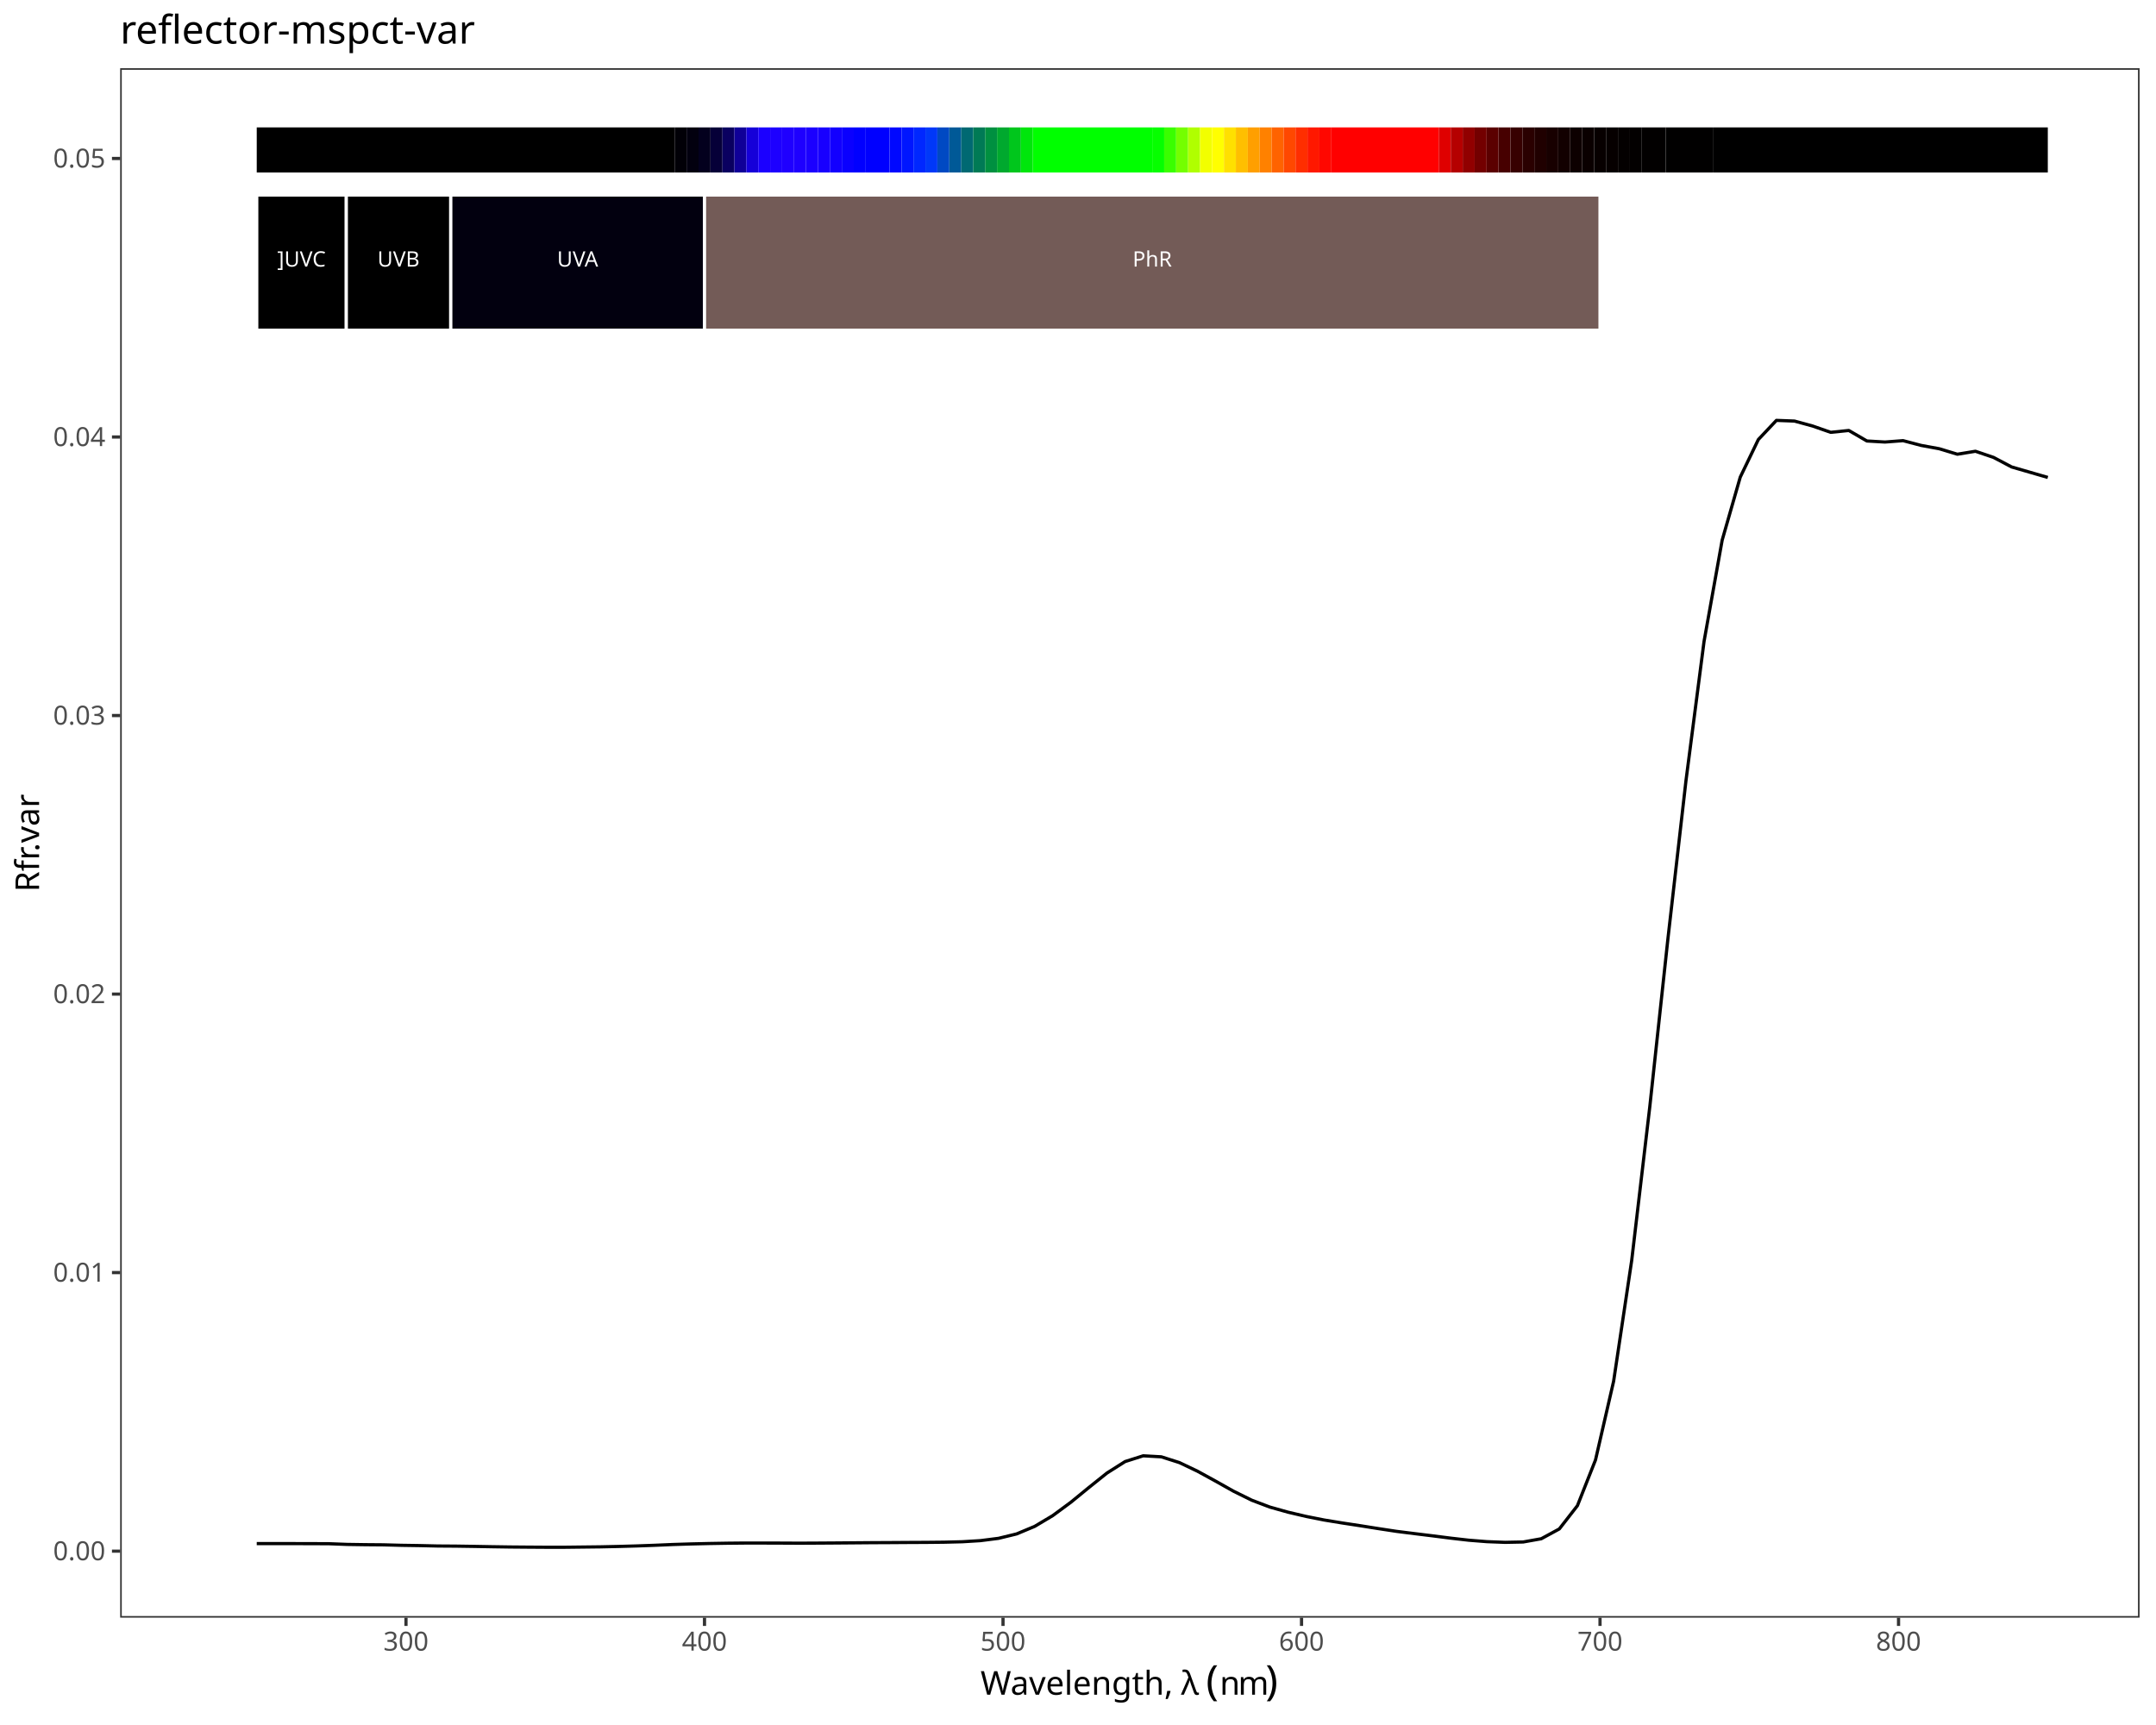
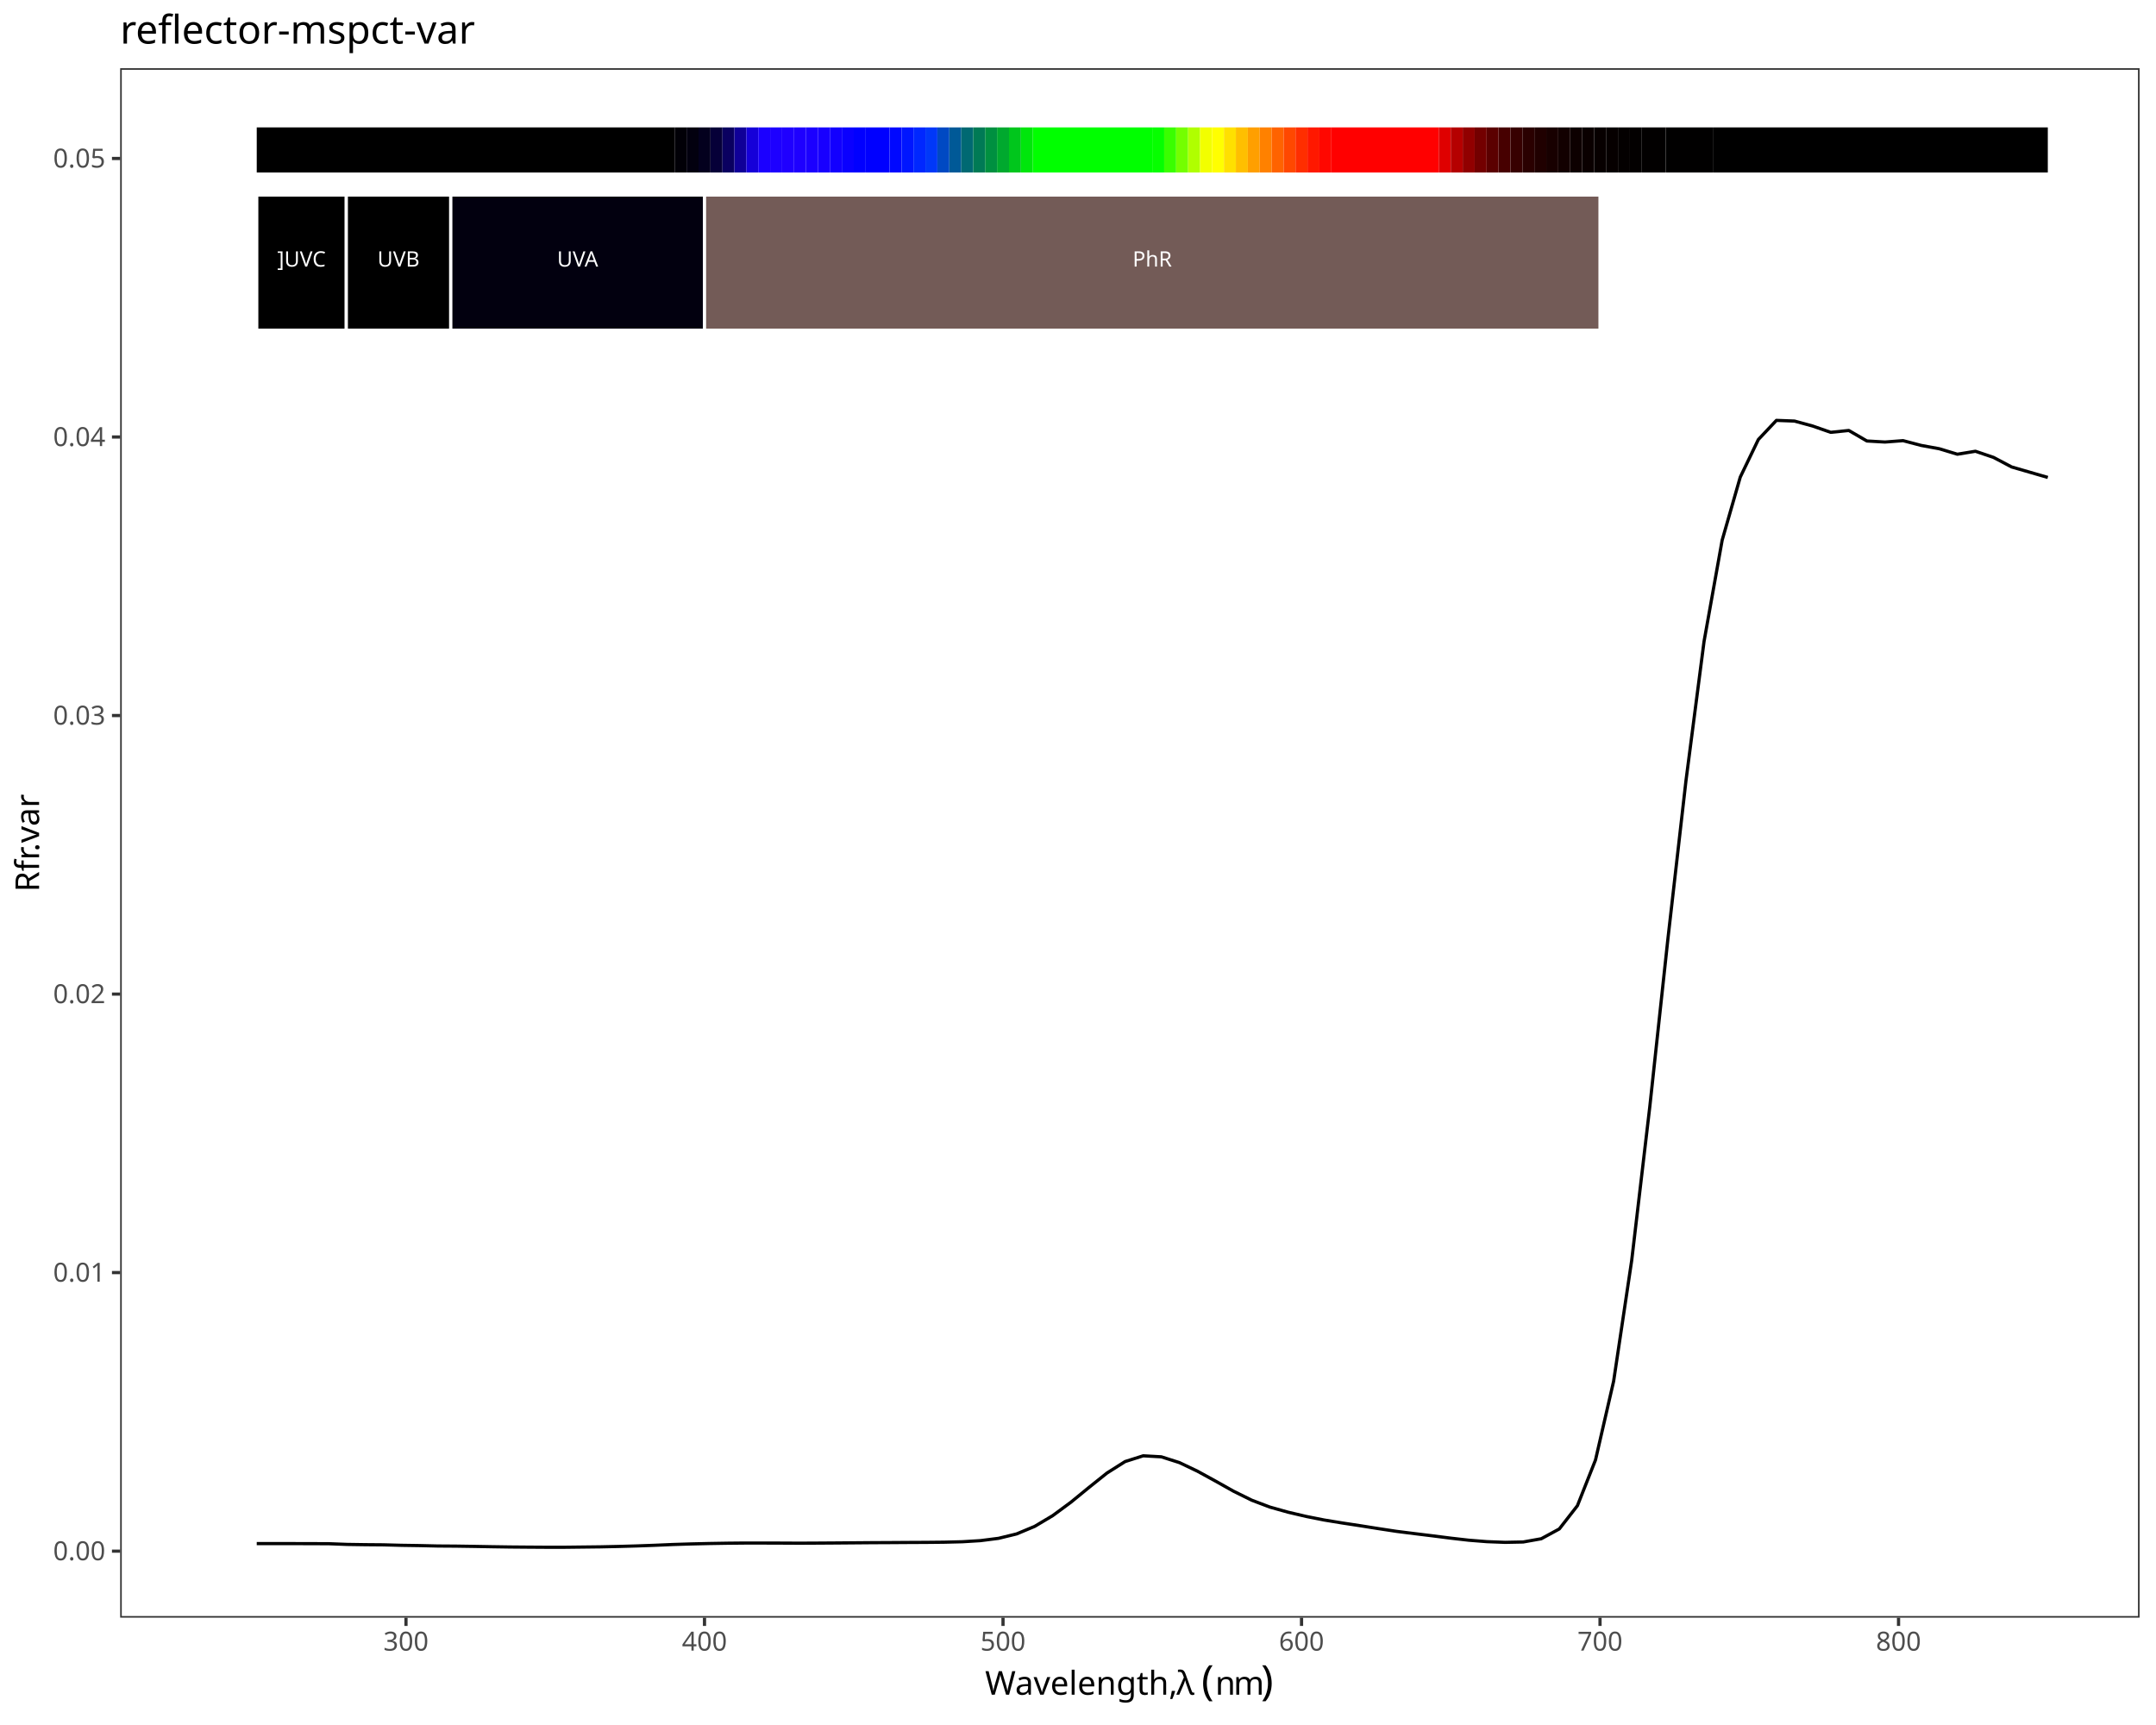
<svg xmlns="http://www.w3.org/2000/svg" class="svglite" data-engine-version="2.0" width="720.00pt" height="576.00pt" viewBox="0 0 720.00 576.00">
  <defs>
    <style type="text/css">
    .svglite line, .svglite polyline, .svglite polygon, .svglite path, .svglite rect, .svglite circle {
      fill: none;
      stroke: #000000;
      stroke-linecap: round;
      stroke-linejoin: round;
      stroke-miterlimit: 10.00;
    }
  </style>
  </defs>
  <rect width="100%" height="100%" style="stroke: none; fill: #FFFFFF;" />
  <defs>
    <clipPath id="cpMC4wMHw3MjAuMDB8MC4wMHw1NzYuMDA=">
      <rect x="0.00" y="0.00" width="720.00" height="576.00" />
    </clipPath>
  </defs>
  <g clip-path="url(#cpMC4wMHw3MjAuMDB8MC4wMHw1NzYuMDA=)">
    <rect x="0.00" y="0.00" width="720.00" height="576.00" style="stroke-width: 1.07; stroke: #FFFFFF; fill: #FFFFFF;" />
  </g>
  <defs>
    <clipPath id="cpNDAuMTN8NzE0LjUyfDIyLjc4fDU0MC4xNw==">
      <rect x="40.13" y="22.78" width="674.39" height="517.38" />
    </clipPath>
  </defs>
  <g clip-path="url(#cpNDAuMTN8NzE0LjUyfDIyLjc4fDU0MC4xNw==)">
    <rect x="40.13" y="22.78" width="674.39" height="517.38" style="stroke-width: 1.07; stroke: none; fill: #FFFFFF;" />
    <polyline points="85.74,515.42 91.78,515.42 97.82,515.43 103.87,515.44 109.91,515.47 115.95,515.70 121.99,515.79 128.03,515.84 134.07,516.00 140.12,516.09 146.16,516.23 152.20,516.27 158.24,516.36 164.28,516.47 170.32,516.56 176.37,516.61 182.41,516.65 188.45,516.65 194.49,516.58 200.53,516.51 206.57,516.38 212.62,516.21 218.66,515.99 224.70,515.73 230.74,515.54 236.78,515.40 242.82,515.30 248.87,515.24 254.91,515.24 260.95,515.26 266.99,515.29 273.03,515.26 279.07,515.22 285.12,515.17 291.16,515.12 297.20,515.09 303.24,515.05 309.28,515.02 315.32,514.96 321.37,514.81 327.41,514.44 333.45,513.67 339.49,512.20 345.53,509.68 351.57,506.08 357.62,501.62 363.66,496.68 369.70,491.85 375.74,488.03 381.78,486.11 387.82,486.45 393.87,488.38 399.91,491.26 405.95,494.57 411.99,497.96 418.03,500.94 424.07,503.23 430.12,504.93 436.16,506.35 442.20,507.55 448.24,508.54 454.28,509.46 460.32,510.42 466.37,511.34 472.41,512.10 478.45,512.84 484.49,513.61 490.53,514.30 496.57,514.78 502.62,515.01 508.66,514.89 514.70,513.81 520.74,510.53 526.78,502.77 532.82,487.50 538.87,461.22 544.91,420.87 550.95,369.57 556.99,313.60 563.03,260.71 569.07,214.18 575.12,180.37 581.16,159.32 587.20,146.77 593.24,140.37 599.28,140.60 605.32,142.25 611.37,144.36 617.41,143.74 623.45,147.25 629.49,147.60 635.53,147.14 641.57,148.73 647.62,149.84 653.66,151.67 659.70,150.68 665.74,152.73 671.78,155.92 677.82,157.67 683.87,159.42 " style="stroke-width: 1.07; stroke-linecap: butt;" />
    <rect x="85.74" y="42.54" width="139.56" height="15.05" style="stroke-width: 1.07; stroke: none; stroke-linecap: butt; stroke-linejoin: miter; fill: #000000;" />
    <rect x="225.30" y="42.54" width="3.99" height="15.05" style="stroke-width: 1.07; stroke: none; stroke-linecap: butt; stroke-linejoin: miter; fill: #010007;" />
    <rect x="229.29" y="42.54" width="3.99" height="15.05" style="stroke-width: 1.07; stroke: none; stroke-linecap: butt; stroke-linejoin: miter; fill: #02000F;" />
    <rect x="233.28" y="42.54" width="3.99" height="15.05" style="stroke-width: 1.07; stroke: none; stroke-linecap: butt; stroke-linejoin: miter; fill: #03001E;" />
    <rect x="237.27" y="42.54" width="3.99" height="15.05" style="stroke-width: 1.07; stroke: none; stroke-linecap: butt; stroke-linejoin: miter; fill: #060038;" />
    <rect x="241.25" y="42.54" width="3.99" height="15.05" style="stroke-width: 1.07; stroke: none; stroke-linecap: butt; stroke-linejoin: miter; fill: #0A0060;" />
    <rect x="245.24" y="42.54" width="3.99" height="15.05" style="stroke-width: 1.07; stroke: none; stroke-linecap: butt; stroke-linejoin: miter; fill: #100098;" />
    <rect x="249.23" y="42.54" width="3.99" height="15.05" style="stroke-width: 1.07; stroke: none; stroke-linecap: butt; stroke-linejoin: miter; fill: #1600D9;" />
    <rect x="253.22" y="42.54" width="3.99" height="15.05" style="stroke-width: 1.07; stroke: none; stroke-linecap: butt; stroke-linejoin: miter; fill: #1B00FF;" />
    <rect x="257.20" y="42.54" width="3.99" height="15.05" style="stroke-width: 1.07; stroke: none; stroke-linecap: butt; stroke-linejoin: miter; fill: #1D00FF;" />
    <rect x="261.19" y="42.54" width="3.99" height="15.05" style="stroke-width: 1.07; stroke: none; stroke-linecap: butt; stroke-linejoin: miter; fill: #1F00FF;" />
    <rect x="265.18" y="42.54" width="3.99" height="15.05" style="stroke-width: 1.07; stroke: none; stroke-linecap: butt; stroke-linejoin: miter; fill: #1E00FF;" />
    <rect x="269.17" y="42.54" width="3.99" height="15.05" style="stroke-width: 1.07; stroke: none; stroke-linecap: butt; stroke-linejoin: miter; fill: #1B00FF;" />
    <rect x="273.15" y="42.54" width="3.99" height="15.05" style="stroke-width: 1.07; stroke: none; stroke-linecap: butt; stroke-linejoin: miter; fill: #1800FF;" />
    <rect x="277.14" y="42.54" width="3.99" height="15.05" style="stroke-width: 1.07; stroke: none; stroke-linecap: butt; stroke-linejoin: miter; fill: #1200FF;" />
    <rect x="281.13" y="42.54" width="3.99" height="15.05" style="stroke-width: 1.07; stroke: none; stroke-linecap: butt; stroke-linejoin: miter; fill: #0A00FF;" />
    <rect x="285.12" y="42.54" width="3.99" height="15.05" style="stroke-width: 1.07; stroke: none; stroke-linecap: butt; stroke-linejoin: miter; fill: #0100FF;" />
    <rect x="289.10" y="42.54" width="7.98" height="15.05" style="stroke-width: 1.07; stroke: none; stroke-linecap: butt; stroke-linejoin: miter; fill: #0000FF;" />
    <rect x="297.08" y="42.54" width="3.99" height="15.05" style="stroke-width: 1.07; stroke: none; stroke-linecap: butt; stroke-linejoin: miter; fill: #0008FF;" />
    <rect x="301.07" y="42.54" width="3.99" height="15.05" style="stroke-width: 1.07; stroke: none; stroke-linecap: butt; stroke-linejoin: miter; fill: #0016FF;" />
    <rect x="305.05" y="42.54" width="3.99" height="15.05" style="stroke-width: 1.07; stroke: none; stroke-linecap: butt; stroke-linejoin: miter; fill: #0027FF;" />
    <rect x="309.04" y="42.54" width="3.99" height="15.05" style="stroke-width: 1.07; stroke: none; stroke-linecap: butt; stroke-linejoin: miter; fill: #0038F9;" />
    <rect x="313.03" y="42.54" width="3.99" height="15.05" style="stroke-width: 1.07; stroke: none; stroke-linecap: butt; stroke-linejoin: miter; fill: #0049C3;" />
    <rect x="317.02" y="42.54" width="3.99" height="15.05" style="stroke-width: 1.07; stroke: none; stroke-linecap: butt; stroke-linejoin: miter; fill: #005997;" />
    <rect x="321.00" y="42.54" width="3.99" height="15.05" style="stroke-width: 1.07; stroke: none; stroke-linecap: butt; stroke-linejoin: miter; fill: #006972;" />
    <rect x="324.99" y="42.54" width="3.99" height="15.05" style="stroke-width: 1.07; stroke: none; stroke-linecap: butt; stroke-linejoin: miter; fill: #007A55;" />
    <rect x="328.98" y="42.54" width="3.99" height="15.05" style="stroke-width: 1.07; stroke: none; stroke-linecap: butt; stroke-linejoin: miter; fill: #009040;" />
    <rect x="332.97" y="42.54" width="3.99" height="15.05" style="stroke-width: 1.07; stroke: none; stroke-linecap: butt; stroke-linejoin: miter; fill: #00A92E;" />
    <rect x="336.95" y="42.54" width="3.99" height="15.05" style="stroke-width: 1.07; stroke: none; stroke-linecap: butt; stroke-linejoin: miter; fill: #00C61C;" />
    <rect x="340.94" y="42.54" width="3.99" height="15.05" style="stroke-width: 1.07; stroke: none; stroke-linecap: butt; stroke-linejoin: miter; fill: #00E60C;" />
    <rect x="344.93" y="42.54" width="39.88" height="15.05" style="stroke-width: 1.07; stroke: none; stroke-linecap: butt; stroke-linejoin: miter; fill: #00FF00;" />
    <rect x="384.80" y="42.54" width="3.99" height="15.05" style="stroke-width: 1.07; stroke: none; stroke-linecap: butt; stroke-linejoin: miter; fill: #06FF00;" />
    <rect x="388.79" y="42.54" width="3.99" height="15.05" style="stroke-width: 1.07; stroke: none; stroke-linecap: butt; stroke-linejoin: miter; fill: #3AFF00;" />
    <rect x="392.78" y="42.54" width="3.99" height="15.05" style="stroke-width: 1.07; stroke: none; stroke-linecap: butt; stroke-linejoin: miter; fill: #74FF00;" />
    <rect x="396.77" y="42.54" width="3.99" height="15.05" style="stroke-width: 1.07; stroke: none; stroke-linecap: butt; stroke-linejoin: miter; fill: #B0FF00;" />
    <rect x="400.75" y="42.54" width="3.99" height="15.05" style="stroke-width: 1.07; stroke: none; stroke-linecap: butt; stroke-linejoin: miter; fill: #F2FF00;" />
    <rect x="404.74" y="42.54" width="3.99" height="15.05" style="stroke-width: 1.07; stroke: none; stroke-linecap: butt; stroke-linejoin: miter; fill: #FFFF00;" />
    <rect x="408.73" y="42.54" width="3.99" height="15.05" style="stroke-width: 1.07; stroke: none; stroke-linecap: butt; stroke-linejoin: miter; fill: #FFE000;" />
    <rect x="412.72" y="42.54" width="3.99" height="15.05" style="stroke-width: 1.07; stroke: none; stroke-linecap: butt; stroke-linejoin: miter; fill: #FFBF00;" />
    <rect x="416.70" y="42.54" width="3.99" height="15.05" style="stroke-width: 1.07; stroke: none; stroke-linecap: butt; stroke-linejoin: miter; fill: #FF9F00;" />
    <rect x="420.69" y="42.54" width="3.99" height="15.05" style="stroke-width: 1.07; stroke: none; stroke-linecap: butt; stroke-linejoin: miter; fill: #FF8100;" />
    <rect x="424.68" y="42.54" width="3.99" height="15.05" style="stroke-width: 1.07; stroke: none; stroke-linecap: butt; stroke-linejoin: miter; fill: #FF6300;" />
    <rect x="428.67" y="42.54" width="3.99" height="15.05" style="stroke-width: 1.07; stroke: none; stroke-linecap: butt; stroke-linejoin: miter; fill: #FF4800;" />
    <rect x="432.65" y="42.54" width="3.99" height="15.05" style="stroke-width: 1.07; stroke: none; stroke-linecap: butt; stroke-linejoin: miter; fill: #FF2E00;" />
    <rect x="436.64" y="42.54" width="3.99" height="15.05" style="stroke-width: 1.07; stroke: none; stroke-linecap: butt; stroke-linejoin: miter; fill: #FF1800;" />
    <rect x="440.63" y="42.54" width="3.99" height="15.05" style="stroke-width: 1.07; stroke: none; stroke-linecap: butt; stroke-linejoin: miter; fill: #FF0700;" />
    <rect x="444.62" y="42.54" width="35.89" height="15.05" style="stroke-width: 1.07; stroke: none; stroke-linecap: butt; stroke-linejoin: miter; fill: #FF0000;" />
    <rect x="480.50" y="42.54" width="3.99" height="15.05" style="stroke-width: 1.07; stroke: none; stroke-linecap: butt; stroke-linejoin: miter; fill: #DF0000;" />
    <rect x="484.49" y="42.54" width="3.99" height="15.05" style="stroke-width: 1.07; stroke: none; stroke-linecap: butt; stroke-linejoin: miter; fill: #B50000;" />
    <rect x="488.48" y="42.54" width="3.99" height="15.05" style="stroke-width: 1.07; stroke: none; stroke-linecap: butt; stroke-linejoin: miter; fill: #910000;" />
    <rect x="492.47" y="42.54" width="3.99" height="15.05" style="stroke-width: 1.07; stroke: none; stroke-linecap: butt; stroke-linejoin: miter; fill: #730000;" />
    <rect x="496.45" y="42.54" width="3.99" height="15.05" style="stroke-width: 1.07; stroke: none; stroke-linecap: butt; stroke-linejoin: miter; fill: #5B0000;" />
    <rect x="500.44" y="42.54" width="3.99" height="15.05" style="stroke-width: 1.07; stroke: none; stroke-linecap: butt; stroke-linejoin: miter; fill: #470000;" />
    <rect x="504.43" y="42.54" width="3.99" height="15.05" style="stroke-width: 1.07; stroke: none; stroke-linecap: butt; stroke-linejoin: miter; fill: #370000;" />
    <rect x="508.42" y="42.54" width="3.99" height="15.05" style="stroke-width: 1.07; stroke: none; stroke-linecap: butt; stroke-linejoin: miter; fill: #2A0000;" />
    <rect x="512.40" y="42.54" width="3.99" height="15.05" style="stroke-width: 1.07; stroke: none; stroke-linecap: butt; stroke-linejoin: miter; fill: #200000;" />
    <rect x="516.39" y="42.54" width="3.99" height="15.05" style="stroke-width: 1.07; stroke: none; stroke-linecap: butt; stroke-linejoin: miter; fill: #180000;" />
    <rect x="520.38" y="42.54" width="3.99" height="15.05" style="stroke-width: 1.07; stroke: none; stroke-linecap: butt; stroke-linejoin: miter; fill: #120000;" />
    <rect x="524.37" y="42.54" width="3.99" height="15.05" style="stroke-width: 1.07; stroke: none; stroke-linecap: butt; stroke-linejoin: miter; fill: #0D0000;" />
    <rect x="528.35" y="42.54" width="3.99" height="15.05" style="stroke-width: 1.07; stroke: none; stroke-linecap: butt; stroke-linejoin: miter; fill: #0A0000;" />
    <rect x="532.34" y="42.54" width="3.99" height="15.05" style="stroke-width: 1.07; stroke: none; stroke-linecap: butt; stroke-linejoin: miter; fill: #070000;" />
    <rect x="536.33" y="42.54" width="3.99" height="15.05" style="stroke-width: 1.07; stroke: none; stroke-linecap: butt; stroke-linejoin: miter; fill: #060000;" />
    <rect x="540.32" y="42.54" width="3.99" height="15.05" style="stroke-width: 1.07; stroke: none; stroke-linecap: butt; stroke-linejoin: miter; fill: #040000;" />
    <rect x="544.30" y="42.54" width="3.99" height="15.05" style="stroke-width: 1.07; stroke: none; stroke-linecap: butt; stroke-linejoin: miter; fill: #030000;" />
    <rect x="548.29" y="42.54" width="7.98" height="15.05" style="stroke-width: 1.07; stroke: none; stroke-linecap: butt; stroke-linejoin: miter; fill: #020000;" />
    <rect x="556.27" y="42.54" width="15.95" height="15.05" style="stroke-width: 1.07; stroke: none; stroke-linecap: butt; stroke-linejoin: miter; fill: #010000;" />
    <rect x="572.22" y="42.54" width="111.65" height="15.05" style="stroke-width: 1.07; stroke: none; stroke-linecap: butt; stroke-linejoin: miter; fill: #000000;" />
    <rect x="85.74" y="65.11" width="29.91" height="45.15" style="stroke-width: 1.07; stroke: #FFFFFF; stroke-linecap: butt; stroke-linejoin: miter; fill: #000000;" />
    <rect x="115.65" y="65.11" width="34.89" height="45.15" style="stroke-width: 1.07; stroke: #FFFFFF; stroke-linecap: butt; stroke-linejoin: miter; fill: #000000;" />
    <rect x="150.54" y="65.11" width="84.73" height="45.15" style="stroke-width: 1.07; stroke: #FFFFFF; stroke-linecap: butt; stroke-linejoin: miter; fill: #02000F;" />
    <rect x="235.27" y="65.11" width="299.06" height="45.15" style="stroke-width: 1.07; stroke: #FFFFFF; stroke-linecap: butt; stroke-linejoin: miter; fill: #735B57;" />
    <text x="100.69" y="89.01" text-anchor="middle" style="font-size: 7.11px; fill: #FFFFFF; font-family: sans;" textLength="17.00px" lengthAdjust="spacingAndGlyphs">]UVC</text>
    <text x="133.09" y="89.01" text-anchor="middle" style="font-size: 7.11px; fill: #FFFFFF; font-family: sans;" textLength="14.63px" lengthAdjust="spacingAndGlyphs">UVB</text>
    <text x="192.90" y="89.01" text-anchor="middle" style="font-size: 7.11px; fill: #FFFFFF; font-family: sans;" textLength="14.63px" lengthAdjust="spacingAndGlyphs">UVA</text>
    <text x="384.80" y="89.01" text-anchor="middle" style="font-size: 7.11px; fill: #FFFFFF; font-family: sans;" textLength="13.84px" lengthAdjust="spacingAndGlyphs">PhR</text>
    <rect x="40.13" y="22.78" width="674.39" height="517.38" style="stroke-width: 1.07; stroke: #333333;" />
  </g>
  <g clip-path="url(#cpMC4wMHw3MjAuMDB8MC4wMHw1NzYuMDA=)">
    <text x="35.20" y="520.98" text-anchor="end" style="font-size: 8.80px; fill: #4D4D4D; font-family: sans;" textLength="17.13px" lengthAdjust="spacingAndGlyphs">0.00</text>
    <text x="35.20" y="427.97" text-anchor="end" style="font-size: 8.80px; fill: #4D4D4D; font-family: sans;" textLength="17.13px" lengthAdjust="spacingAndGlyphs">0.01</text>
    <text x="35.20" y="334.97" text-anchor="end" style="font-size: 8.80px; fill: #4D4D4D; font-family: sans;" textLength="17.13px" lengthAdjust="spacingAndGlyphs">0.02</text>
    <text x="35.20" y="241.96" text-anchor="end" style="font-size: 8.80px; fill: #4D4D4D; font-family: sans;" textLength="17.13px" lengthAdjust="spacingAndGlyphs">0.03</text>
    <text x="35.20" y="148.95" text-anchor="end" style="font-size: 8.80px; fill: #4D4D4D; font-family: sans;" textLength="17.13px" lengthAdjust="spacingAndGlyphs">0.04</text>
    <text x="35.20" y="55.95" text-anchor="end" style="font-size: 8.80px; fill: #4D4D4D; font-family: sans;" textLength="17.13px" lengthAdjust="spacingAndGlyphs">0.05</text>
    <polyline points="37.39,517.95 40.13,517.95 " style="stroke-width: 1.07; stroke: #333333; stroke-linecap: butt;" />
    <polyline points="37.39,424.94 40.13,424.94 " style="stroke-width: 1.07; stroke: #333333; stroke-linecap: butt;" />
    <polyline points="37.39,331.94 40.13,331.94 " style="stroke-width: 1.07; stroke: #333333; stroke-linecap: butt;" />
    <polyline points="37.39,238.93 40.13,238.93 " style="stroke-width: 1.07; stroke: #333333; stroke-linecap: butt;" />
    <polyline points="37.39,145.92 40.13,145.92 " style="stroke-width: 1.07; stroke: #333333; stroke-linecap: butt;" />
    <polyline points="37.39,52.92 40.13,52.92 " style="stroke-width: 1.07; stroke: #333333; stroke-linecap: butt;" />
    <polyline points="135.58,542.91 135.58,540.17 " style="stroke-width: 1.07; stroke: #333333; stroke-linecap: butt;" />
    <polyline points="235.27,542.91 235.27,540.17 " style="stroke-width: 1.07; stroke: #333333; stroke-linecap: butt;" />
    <polyline points="334.96,542.91 334.96,540.17 " style="stroke-width: 1.07; stroke: #333333; stroke-linecap: butt;" />
    <polyline points="434.65,542.91 434.65,540.17 " style="stroke-width: 1.07; stroke: #333333; stroke-linecap: butt;" />
    <polyline points="534.33,542.91 534.33,540.17 " style="stroke-width: 1.07; stroke: #333333; stroke-linecap: butt;" />
    <polyline points="634.02,542.91 634.02,540.17 " style="stroke-width: 1.07; stroke: #333333; stroke-linecap: butt;" />
    <text x="135.58" y="551.16" text-anchor="middle" style="font-size: 8.80px; fill: #4D4D4D; font-family: sans;" textLength="14.68px" lengthAdjust="spacingAndGlyphs">300</text>
    <text x="235.27" y="551.16" text-anchor="middle" style="font-size: 8.80px; fill: #4D4D4D; font-family: sans;" textLength="14.68px" lengthAdjust="spacingAndGlyphs">400</text>
    <text x="334.96" y="551.16" text-anchor="middle" style="font-size: 8.80px; fill: #4D4D4D; font-family: sans;" textLength="14.68px" lengthAdjust="spacingAndGlyphs">500</text>
    <text x="434.65" y="551.16" text-anchor="middle" style="font-size: 8.80px; fill: #4D4D4D; font-family: sans;" textLength="14.68px" lengthAdjust="spacingAndGlyphs">600</text>
    <text x="534.33" y="551.16" text-anchor="middle" style="font-size: 8.80px; fill: #4D4D4D; font-family: sans;" textLength="14.68px" lengthAdjust="spacingAndGlyphs">700</text>
    <text x="634.02" y="551.16" text-anchor="middle" style="font-size: 8.80px; fill: #4D4D4D; font-family: sans;" textLength="14.68px" lengthAdjust="spacingAndGlyphs">800</text>
-     <text x="327.45" y="565.89" style="font-size: 11.00px; font-family: sans;" textLength="64.20px" lengthAdjust="spacingAndGlyphs">Wavelength, </text>
-     <text x="391.66" y="565.89" style="font-size: 11.00px; font-family: sans;" textLength="2.75px" lengthAdjust="spacingAndGlyphs"> </text>
-     <text x="394.41" y="565.89" style="font-size: 11.00px; font-family: sans;" textLength="5.60px" lengthAdjust="spacingAndGlyphs">λ</text>
-     <text x="400.01" y="565.89" style="font-size: 11.00px; font-family: sans;" textLength="2.75px" lengthAdjust="spacingAndGlyphs"> </text>
-     <text x="402.77" y="565.89" style="font-size: 13.75px; font-family: sans;" textLength="4.58px" lengthAdjust="spacingAndGlyphs">(</text>
-     <text x="407.34" y="565.89" style="font-size: 11.00px; font-family: sans;" textLength="6.12px" lengthAdjust="spacingAndGlyphs">n</text>
-     <text x="413.46" y="565.89" style="font-size: 11.00px; font-family: sans;" textLength="9.17px" lengthAdjust="spacingAndGlyphs">m</text>
-     <text x="422.63" y="565.89" style="font-size: 13.75px; font-family: sans;" textLength="4.57px" lengthAdjust="spacingAndGlyphs">)</text>
+     <text x="328.98" y="565.89" style="font-size: 11.00px; font-family: sans;" textLength="61.15px" lengthAdjust="spacingAndGlyphs">Wavelength,</text>
+     <text x="390.13" y="565.89" style="font-size: 11.00px; font-family: sans;" textLength="2.75px" lengthAdjust="spacingAndGlyphs"> </text>
+     <text x="392.88" y="565.89" style="font-size: 11.00px; font-family: sans;" textLength="5.60px" lengthAdjust="spacingAndGlyphs">λ</text>
+     <text x="398.49" y="565.89" style="font-size: 11.00px; font-family: sans;" textLength="2.75px" lengthAdjust="spacingAndGlyphs"> </text>
+     <text x="401.24" y="565.89" style="font-size: 13.75px; font-family: sans;" textLength="4.58px" lengthAdjust="spacingAndGlyphs">(</text>
+     <text x="405.82" y="565.89" style="font-size: 11.00px; font-family: sans;" textLength="6.12px" lengthAdjust="spacingAndGlyphs">n</text>
+     <text x="411.93" y="565.89" style="font-size: 11.00px; font-family: sans;" textLength="9.17px" lengthAdjust="spacingAndGlyphs">m</text>
+     <text x="421.10" y="565.89" style="font-size: 13.75px; font-family: sans;" textLength="4.57px" lengthAdjust="spacingAndGlyphs">)</text>
    <text transform="translate(13.05,281.48) rotate(-90)" text-anchor="middle" style="font-size: 11.00px; font-family: sans;" textLength="33.01px" lengthAdjust="spacingAndGlyphs">Rfr.var</text>
    <text x="40.13" y="14.56" style="font-size: 13.20px; font-family: sans;" textLength="110.04px" lengthAdjust="spacingAndGlyphs">reflector-mspct-var</text>
  </g>
</svg>
